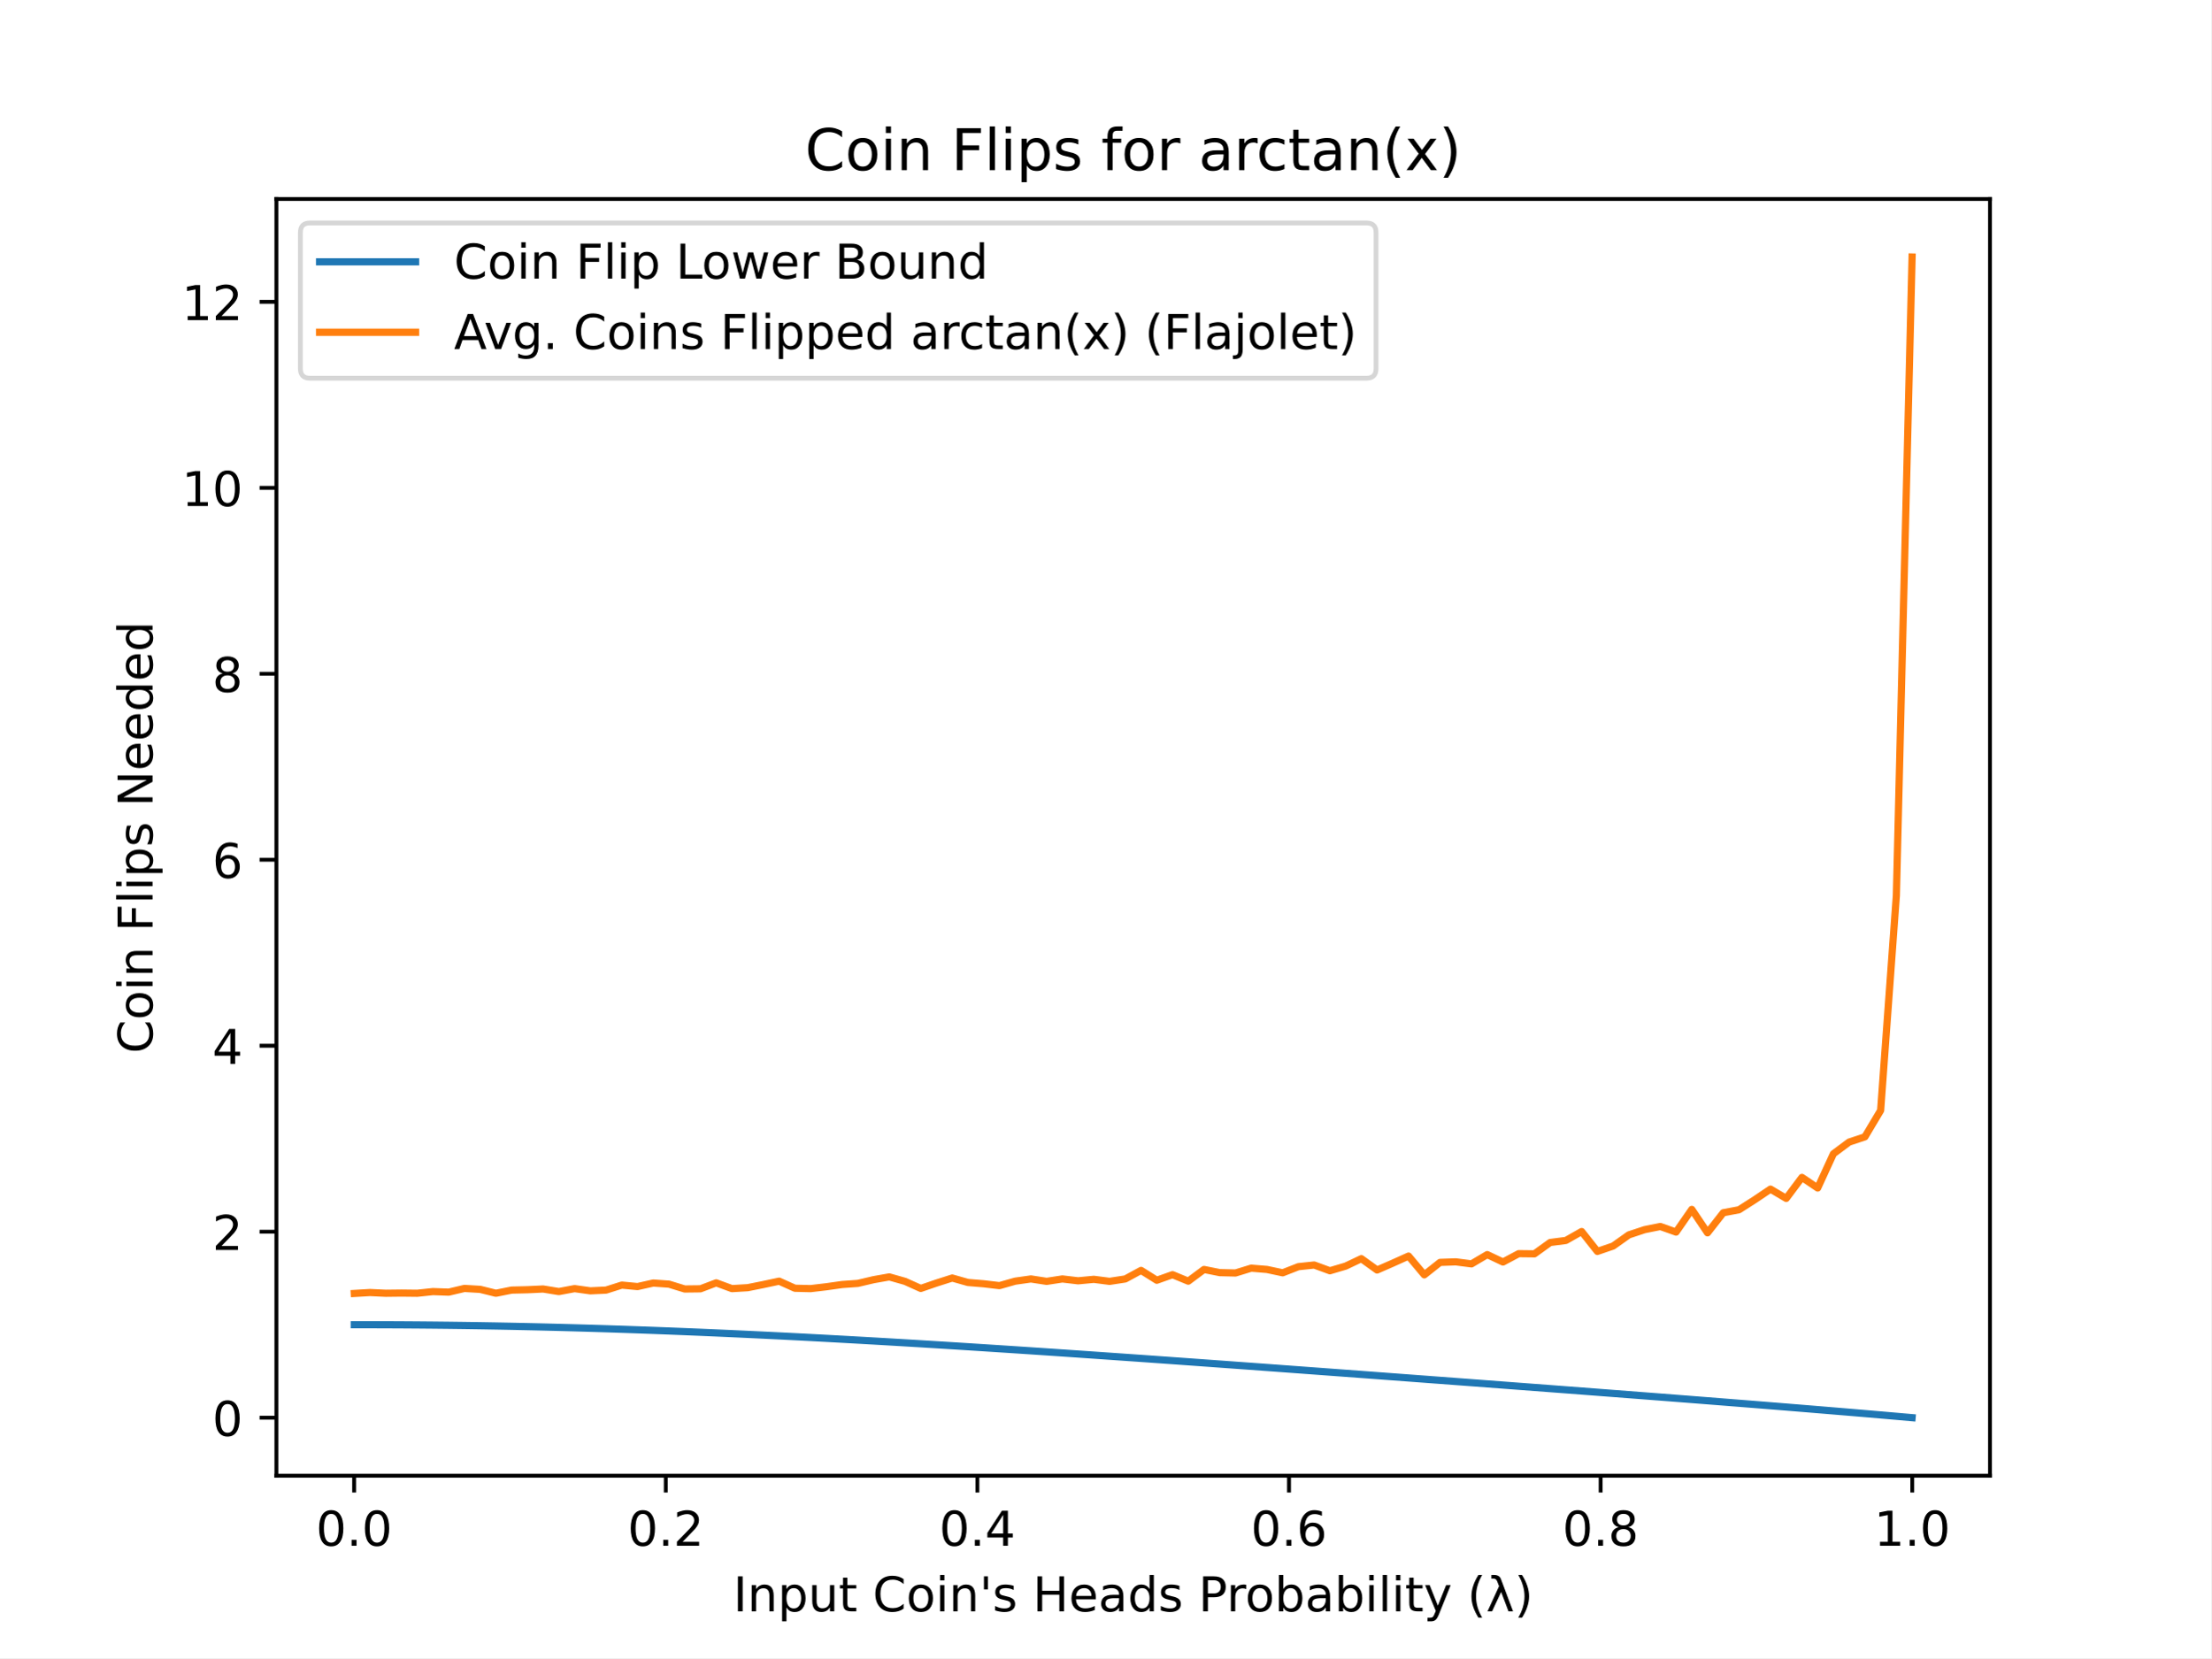
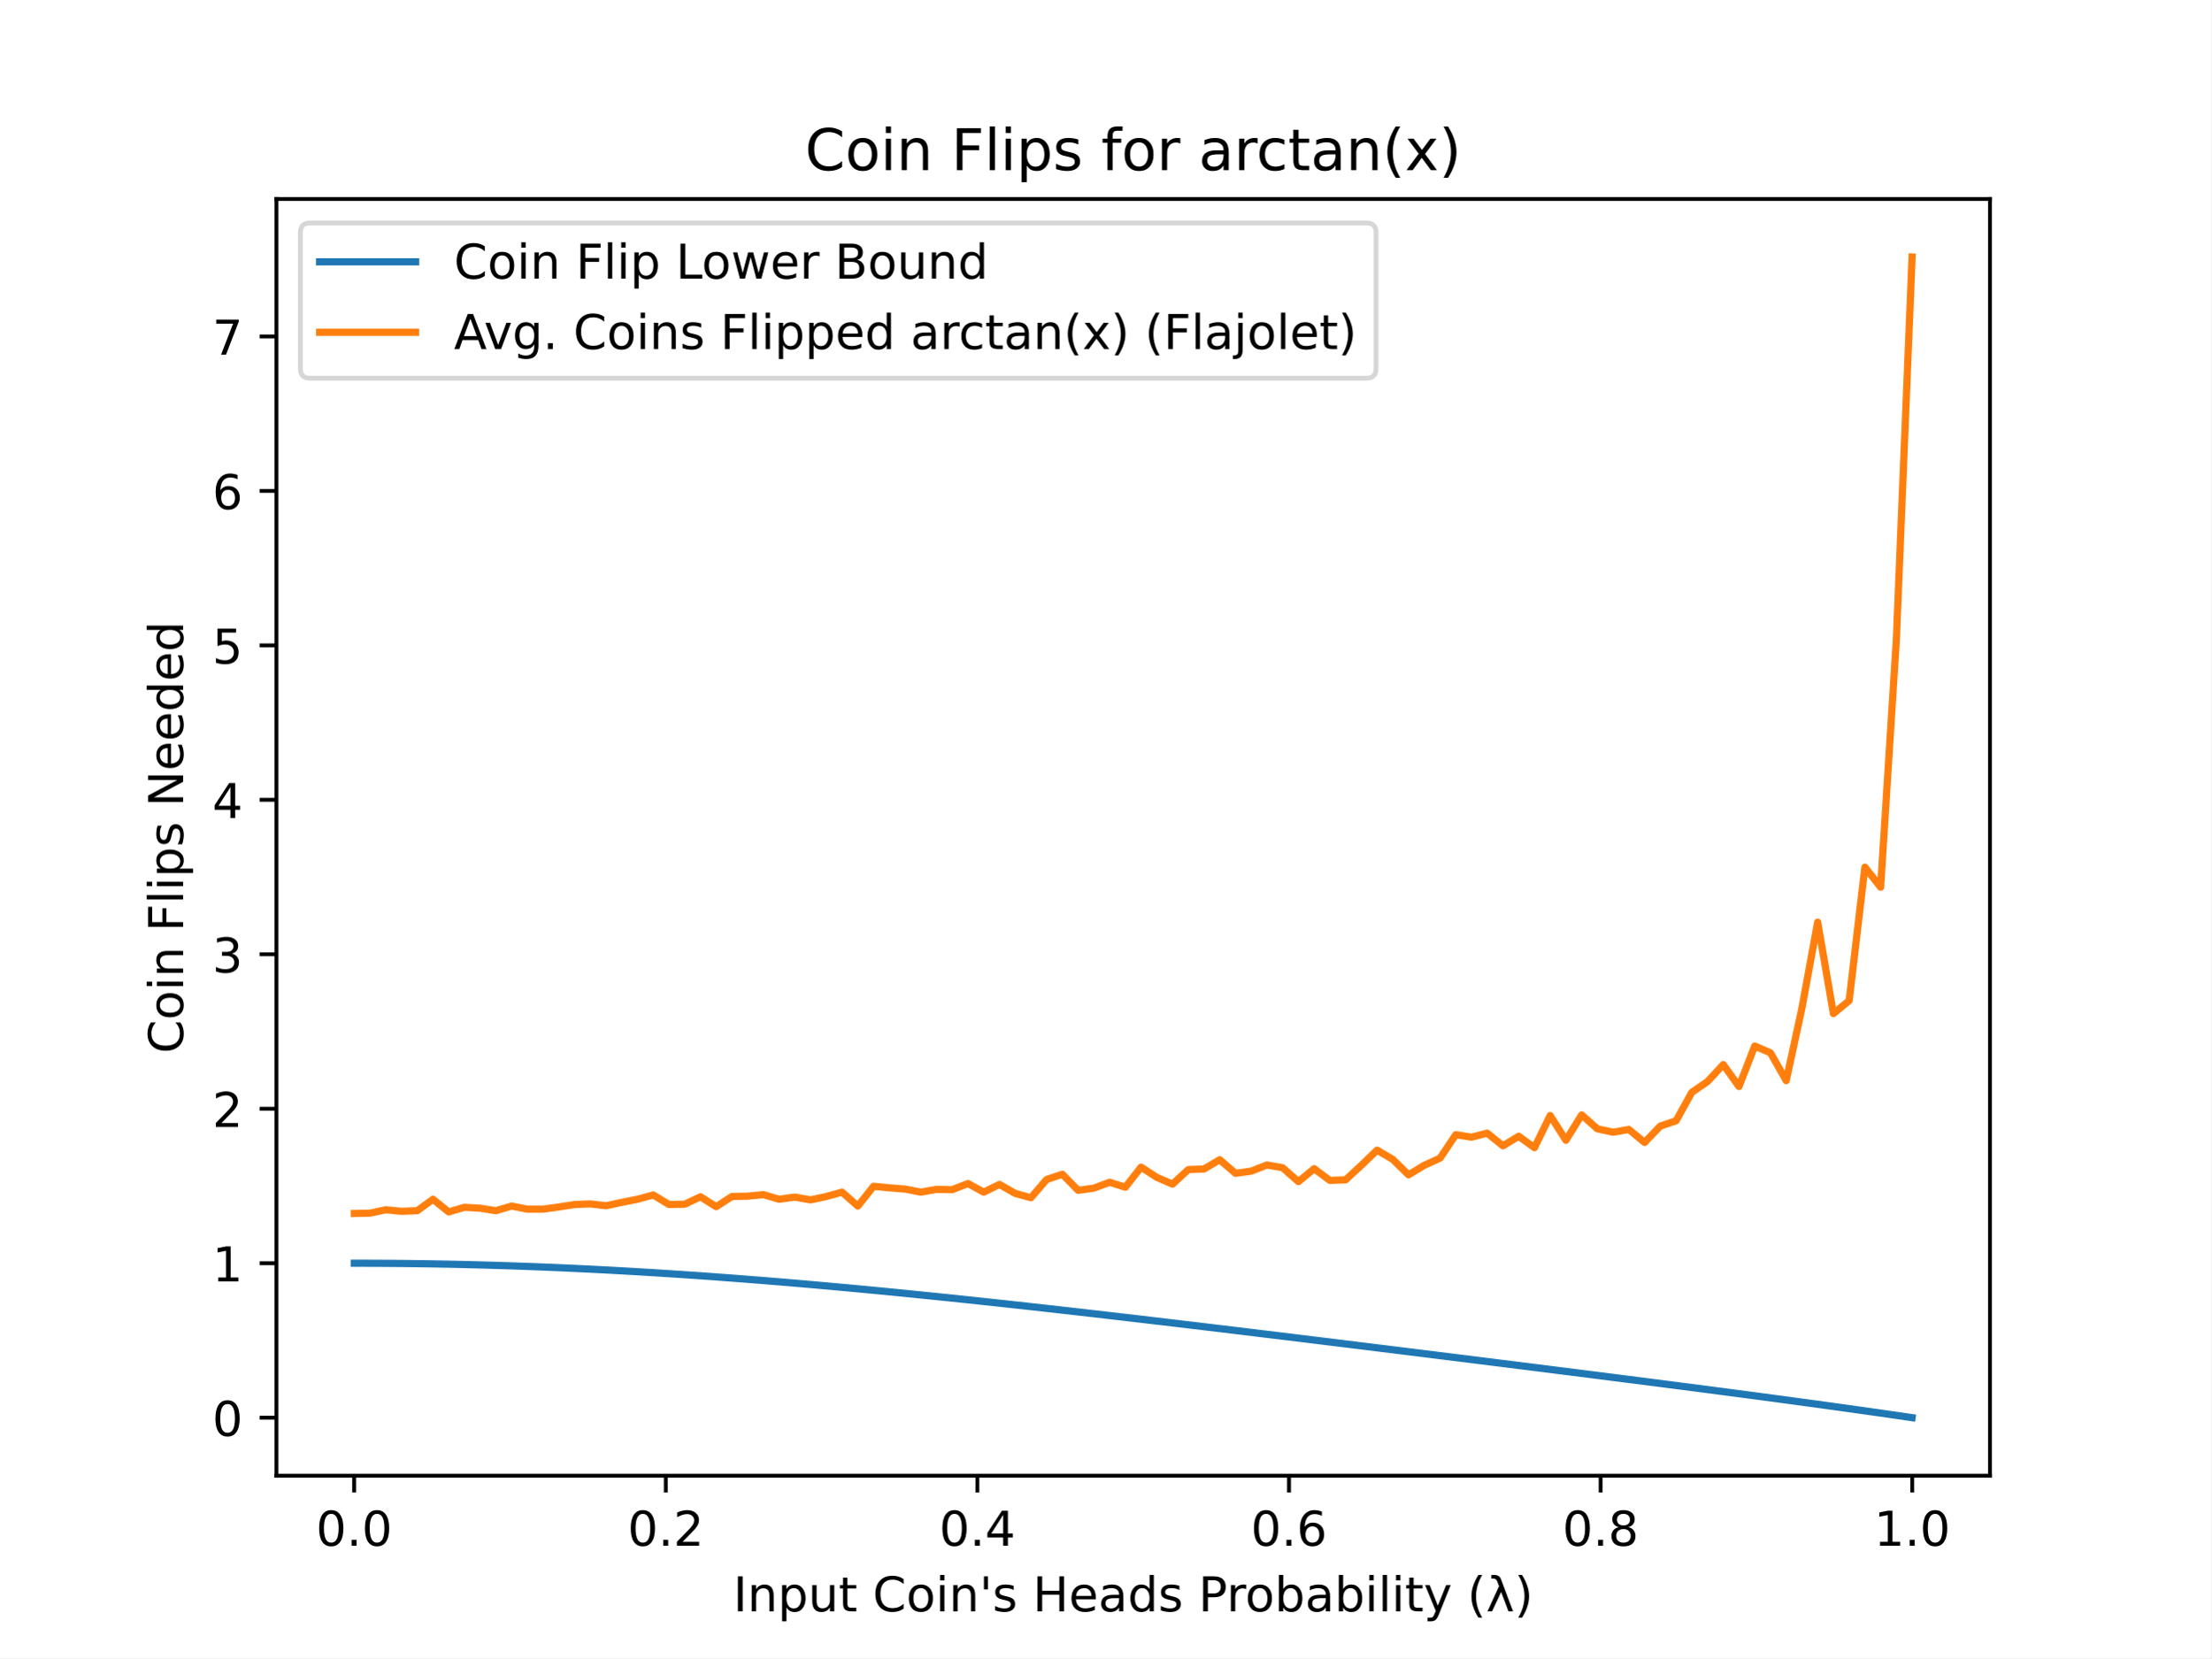
<svg xmlns="http://www.w3.org/2000/svg" xmlns:xlink="http://www.w3.org/1999/xlink" height="345.6pt" version="1.1" viewBox="0 0 460.8 345.6" width="460.8pt">
  <defs>
    <style type="text/css">
*{stroke-linecap:butt;stroke-linejoin:round;}
  </style>
  </defs>
  <g id="figure_1">
    <g id="patch_1">
      <path d="M 0 345.6  L 460.8 345.6  L 460.8 0  L 0 0  z " style="fill:#ffffff;" />
    </g>
    <g id="axes_1">
      <g id="patch_2">
        <path d="M 57.6 307.584  L 414.72 307.584  L 414.72 41.472  L 57.6 41.472  z " style="fill:#ffffff;" />
      </g>
      <g id="matplotlib.axis_1">
        <g id="xtick_1">
          <g id="line2d_1">
            <defs>
-               <path d="M 0 0  L 0 3.5  " id="m9fc30cff27" style="stroke:#000000;stroke-width:0.8;" />
+               <path d="M 0 0  L 0 3.5  " id="mc5654436d5" style="stroke:#000000;stroke-width:0.8;" />
            </defs>
            <g>
-               <use style="stroke:#000000;stroke-width:0.8;" x="73.8" xlink:href="#m9fc30cff27" y="307.584" />
+               <use style="stroke:#000000;stroke-width:0.8;" x="73.8" xlink:href="#mc5654436d5" y="307.584" />
            </g>
          </g>
          <g id="text_1">
            <text style="font-family:DejaVu Sans;font-size:10px;font-style:normal;font-weight:normal;text-anchor:middle;" transform="rotate(-0, 73.80026, 322.1824)" x="73.8" y="322.182">0.0</text>
          </g>
        </g>
        <g id="xtick_2">
          <g id="line2d_2">
            <g>
-               <use style="stroke:#000000;stroke-width:0.8;" x="138.744" xlink:href="#m9fc30cff27" y="307.584" />
+               <use style="stroke:#000000;stroke-width:0.8;" x="138.744" xlink:href="#mc5654436d5" y="307.584" />
            </g>
          </g>
          <g id="text_2">
            <text style="font-family:DejaVu Sans;font-size:10px;font-style:normal;font-weight:normal;text-anchor:middle;" transform="rotate(-0, 138.7442, 322.1824)" x="138.744" y="322.182">0.2</text>
          </g>
        </g>
        <g id="xtick_3">
          <g id="line2d_3">
            <g>
-               <use style="stroke:#000000;stroke-width:0.8;" x="203.688" xlink:href="#m9fc30cff27" y="307.584" />
+               <use style="stroke:#000000;stroke-width:0.8;" x="203.688" xlink:href="#mc5654436d5" y="307.584" />
            </g>
          </g>
          <g id="text_3">
            <text style="font-family:DejaVu Sans;font-size:10px;font-style:normal;font-weight:normal;text-anchor:middle;" transform="rotate(-0, 203.6881, 322.1824)" x="203.688" y="322.182">0.4</text>
          </g>
        </g>
        <g id="xtick_4">
          <g id="line2d_4">
            <g>
-               <use style="stroke:#000000;stroke-width:0.8;" x="268.632" xlink:href="#m9fc30cff27" y="307.584" />
+               <use style="stroke:#000000;stroke-width:0.8;" x="268.632" xlink:href="#mc5654436d5" y="307.584" />
            </g>
          </g>
          <g id="text_4">
            <text style="font-family:DejaVu Sans;font-size:10px;font-style:normal;font-weight:normal;text-anchor:middle;" transform="rotate(-0, 268.6319, 322.1824)" x="268.632" y="322.182">0.6</text>
          </g>
        </g>
        <g id="xtick_5">
          <g id="line2d_5">
            <g>
-               <use style="stroke:#000000;stroke-width:0.8;" x="333.576" xlink:href="#m9fc30cff27" y="307.584" />
+               <use style="stroke:#000000;stroke-width:0.8;" x="333.576" xlink:href="#mc5654436d5" y="307.584" />
            </g>
          </g>
          <g id="text_5">
            <text style="font-family:DejaVu Sans;font-size:10px;font-style:normal;font-weight:normal;text-anchor:middle;" transform="rotate(-0, 333.5758, 322.1824)" x="333.576" y="322.182">0.8</text>
          </g>
        </g>
        <g id="xtick_6">
          <g id="line2d_6">
            <g>
-               <use style="stroke:#000000;stroke-width:0.8;" x="398.52" xlink:href="#m9fc30cff27" y="307.584" />
+               <use style="stroke:#000000;stroke-width:0.8;" x="398.52" xlink:href="#mc5654436d5" y="307.584" />
            </g>
          </g>
          <g id="text_6">
            <text style="font-family:DejaVu Sans;font-size:10px;font-style:normal;font-weight:normal;text-anchor:middle;" transform="rotate(-0, 398.5197, 322.1824)" x="398.52" y="322.182">1.0</text>
          </g>
        </g>
        <g id="text_7">
          <text style="font-family:DejaVu Sans;font-size:10px;font-style:normal;font-weight:normal;text-anchor:middle;" transform="rotate(-0, 236.16, 335.8606)" x="236.16" y="335.861">Input Coin's Heads Probability (λ)</text>
        </g>
      </g>
      <g id="matplotlib.axis_2">
        <g id="ytick_1">
          <g id="line2d_7">
            <defs>
-               <path d="M 0 0  L -3.5 0  " id="m5599dcd754" style="stroke:#000000;stroke-width:0.8;" />
+               <path d="M 0 0  L -3.5 0  " id="m6249e7765f" style="stroke:#000000;stroke-width:0.8;" />
            </defs>
            <g>
-               <use style="stroke:#000000;stroke-width:0.8;" x="57.6" xlink:href="#m5599dcd754" y="295.491" />
+               <use style="stroke:#000000;stroke-width:0.8;" x="57.6" xlink:href="#m6249e7765f" y="295.493" />
            </g>
          </g>
          <g id="text_8">
-             <text style="font-family:DejaVu Sans;font-size:10px;font-style:normal;font-weight:normal;text-anchor:end;" transform="rotate(-0, 50.6, 299.2901)" x="50.6" y="299.29">0</text>
+             <text style="font-family:DejaVu Sans;font-size:10px;font-style:normal;font-weight:normal;text-anchor:end;" transform="rotate(-0, 50.6, 299.292)" x="50.6" y="299.292">0</text>
          </g>
        </g>
        <g id="ytick_2">
          <g id="line2d_8">
            <g>
-               <use style="stroke:#000000;stroke-width:0.8;" x="57.6" xlink:href="#m5599dcd754" y="256.727" />
+               <use style="stroke:#000000;stroke-width:0.8;" x="57.6" xlink:href="#m6249e7765f" y="263.296" />
            </g>
          </g>
          <g id="text_9">
-             <text style="font-family:DejaVu Sans;font-size:10px;font-style:normal;font-weight:normal;text-anchor:end;" transform="rotate(-0, 50.6, 260.5266)" x="50.6" y="260.527">2</text>
+             <text style="font-family:DejaVu Sans;font-size:10px;font-style:normal;font-weight:normal;text-anchor:end;" transform="rotate(-0, 50.6, 267.0955)" x="50.6" y="267.095">1</text>
          </g>
        </g>
        <g id="ytick_3">
          <g id="line2d_9">
            <g>
-               <use style="stroke:#000000;stroke-width:0.8;" x="57.6" xlink:href="#m5599dcd754" y="217.964" />
+               <use style="stroke:#000000;stroke-width:0.8;" x="57.6" xlink:href="#m6249e7765f" y="231.1" />
            </g>
          </g>
          <g id="text_10">
-             <text style="font-family:DejaVu Sans;font-size:10px;font-style:normal;font-weight:normal;text-anchor:end;" transform="rotate(-0, 50.6, 221.7631)" x="50.6" y="221.763">4</text>
+             <text style="font-family:DejaVu Sans;font-size:10px;font-style:normal;font-weight:normal;text-anchor:end;" transform="rotate(-0, 50.6, 234.8989)" x="50.6" y="234.899">2</text>
          </g>
        </g>
        <g id="ytick_4">
          <g id="line2d_10">
            <g>
-               <use style="stroke:#000000;stroke-width:0.8;" x="57.6" xlink:href="#m5599dcd754" y="179.2" />
+               <use style="stroke:#000000;stroke-width:0.8;" x="57.6" xlink:href="#m6249e7765f" y="198.903" />
            </g>
          </g>
          <g id="text_11">
-             <text style="font-family:DejaVu Sans;font-size:10px;font-style:normal;font-weight:normal;text-anchor:end;" transform="rotate(-0, 50.6, 182.9997)" x="50.6" y="183">6</text>
+             <text style="font-family:DejaVu Sans;font-size:10px;font-style:normal;font-weight:normal;text-anchor:end;" transform="rotate(-0, 50.6, 202.7024)" x="50.6" y="202.702">3</text>
          </g>
        </g>
        <g id="ytick_5">
          <g id="line2d_11">
            <g>
-               <use style="stroke:#000000;stroke-width:0.8;" x="57.6" xlink:href="#m5599dcd754" y="140.437" />
+               <use style="stroke:#000000;stroke-width:0.8;" x="57.6" xlink:href="#m6249e7765f" y="166.707" />
            </g>
          </g>
          <g id="text_12">
-             <text style="font-family:DejaVu Sans;font-size:10px;font-style:normal;font-weight:normal;text-anchor:end;" transform="rotate(-0, 50.6, 144.2362)" x="50.6" y="144.236">8</text>
+             <text style="font-family:DejaVu Sans;font-size:10px;font-style:normal;font-weight:normal;text-anchor:end;" transform="rotate(-0, 50.6, 170.5058)" x="50.6" y="170.506">4</text>
          </g>
        </g>
        <g id="ytick_6">
          <g id="line2d_12">
            <g>
-               <use style="stroke:#000000;stroke-width:0.8;" x="57.6" xlink:href="#m5599dcd754" y="101.673" />
+               <use style="stroke:#000000;stroke-width:0.8;" x="57.6" xlink:href="#m6249e7765f" y="134.51" />
            </g>
          </g>
          <g id="text_13">
-             <text style="font-family:DejaVu Sans;font-size:10px;font-style:normal;font-weight:normal;text-anchor:end;" transform="rotate(-0, 50.6, 105.4727)" x="50.6" y="105.473">10</text>
+             <text style="font-family:DejaVu Sans;font-size:10px;font-style:normal;font-weight:normal;text-anchor:end;" transform="rotate(-0, 50.6, 138.3093)" x="50.6" y="138.309">5</text>
          </g>
        </g>
        <g id="ytick_7">
          <g id="line2d_13">
            <g>
-               <use style="stroke:#000000;stroke-width:0.8;" x="57.6" xlink:href="#m5599dcd754" y="62.91" />
+               <use style="stroke:#000000;stroke-width:0.8;" x="57.6" xlink:href="#m6249e7765f" y="102.314" />
            </g>
          </g>
          <g id="text_14">
-             <text style="font-family:DejaVu Sans;font-size:10px;font-style:normal;font-weight:normal;text-anchor:end;" transform="rotate(-0, 50.6, 66.70922)" x="50.6" y="66.709">12</text>
-           </g>
-         </g>
-         <g id="text_15">
-           <text style="font-family:DejaVu Sans;font-size:10px;font-style:normal;font-weight:normal;text-anchor:middle;" transform="rotate(-90, 31.79531, 174.528)" x="31.795" y="174.528">Coin Flips Needed</text>
-         </g>
-       </g>
-       <g id="line2d_14">
-         <path clip-path="url(#p9099d1c748)" d="M 73.833 276.109  L 77.112 276.113  L 80.391 276.122  L 83.671 276.139  L 86.95 276.162  L 90.229 276.192  L 93.509 276.229  L 96.788 276.272  L 100.067 276.322  L 103.347 276.379  L 106.626 276.442  L 109.905 276.512  L 113.185 276.588  L 116.464 276.67  L 119.743 276.759  L 123.023 276.854  L 126.302 276.955  L 129.581 277.063  L 132.861 277.176  L 136.14 277.295  L 139.42 277.42  L 142.699 277.551  L 145.978 277.686  L 149.258 277.828  L 152.537 277.974  L 155.816 278.126  L 159.096 278.283  L 162.375 278.444  L 165.654 278.61  L 168.934 278.781  L 172.213 278.956  L 175.492 279.135  L 178.772 279.318  L 182.051 279.505  L 185.33 279.696  L 188.61 279.89  L 191.889 280.088  L 195.168 280.289  L 198.448 280.493  L 201.727 280.7  L 205.006 280.91  L 208.286 281.123  L 211.565 281.338  L 214.844 281.556  L 218.124 281.776  L 221.403 281.998  L 224.682 282.222  L 227.962 282.448  L 231.241 282.676  L 234.52 282.905  L 237.8 283.136  L 241.079 283.369  L 244.358 283.602  L 247.638 283.837  L 250.917 284.073  L 254.196 284.311  L 257.476 284.549  L 260.755 284.788  L 264.034 285.027  L 267.314 285.268  L 270.593 285.509  L 273.872 285.751  L 277.152 285.994  L 280.431 286.237  L 283.71 286.48  L 286.99 286.724  L 290.269 286.969  L 293.548 287.214  L 296.828 287.459  L 300.107 287.705  L 303.386 287.951  L 306.666 288.197  L 309.945 288.444  L 313.224 288.691  L 316.504 288.939  L 319.783 289.187  L 323.062 289.436  L 326.342 289.685  L 329.621 289.935  L 332.9 290.186  L 336.18 290.437  L 339.459 290.689  L 342.739 290.942  L 346.018 291.195  L 349.297 291.45  L 352.577 291.706  L 355.856 291.963  L 359.135 292.222  L 362.415 292.482  L 365.694 292.743  L 368.973 293.007  L 372.253 293.272  L 375.532 293.539  L 378.811 293.809  L 382.091 294.081  L 385.37 294.356  L 388.649 294.634  L 391.929 294.915  L 395.208 295.2  L 398.487 295.488  " style="fill:none;stroke:#1f77b4;stroke-linecap:square;stroke-width:1.5;" />
+             <text style="font-family:DejaVu Sans;font-size:10px;font-style:normal;font-weight:normal;text-anchor:end;" transform="rotate(-0, 50.6, 106.1128)" x="50.6" y="106.113">6</text>
+           </g>
+         </g>
+         <g id="ytick_8">
+           <g id="line2d_14">
+             <g>
+               <use style="stroke:#000000;stroke-width:0.8;" x="57.6" xlink:href="#m6249e7765f" y="70.117" />
+             </g>
+           </g>
+           <g id="text_15">
+             <text style="font-family:DejaVu Sans;font-size:10px;font-style:normal;font-weight:normal;text-anchor:end;" transform="rotate(-0, 50.6, 73.91624)" x="50.6" y="73.916">7</text>
+           </g>
+         </g>
+         <g id="text_16">
+           <text style="font-family:DejaVu Sans;font-size:10px;font-style:normal;font-weight:normal;text-anchor:middle;" transform="rotate(-90, 38.15781, 174.528)" x="38.158" y="174.528">Coin Flips Needed</text>
+         </g>
      </g>
      <g id="line2d_15">
-         <path clip-path="url(#p9099d1c748)" d="M 73.833 269.597  L 77.112 269.403  L 80.391 269.558  L 83.671 269.519  L 86.95 269.558  L 90.229 269.209  L 93.509 269.326  L 96.788 268.55  L 100.067 268.744  L 103.347 269.558  L 106.626 268.899  L 109.905 268.822  L 113.185 268.667  L 116.464 269.209  L 119.743 268.589  L 123.023 269.054  L 126.302 268.899  L 129.581 267.853  L 132.861 268.163  L 136.14 267.426  L 139.42 267.659  L 142.699 268.667  L 145.978 268.628  L 149.258 267.387  L 152.537 268.589  L 155.816 268.395  L 159.096 267.736  L 162.375 267.038  L 165.654 268.511  L 168.934 268.589  L 172.213 268.201  L 175.492 267.736  L 178.772 267.504  L 182.051 266.728  L 185.33 266.147  L 188.61 267.077  L 191.889 268.55  L 195.168 267.426  L 198.448 266.38  L 201.727 267.31  L 205.006 267.581  L 208.286 267.969  L 211.565 267.038  L 214.844 266.573  L 218.124 267.077  L 221.403 266.573  L 224.682 266.961  L 227.962 266.651  L 231.241 267.077  L 234.52 266.573  L 237.8 264.79  L 241.079 266.845  L 244.358 265.682  L 247.638 267.038  L 250.917 264.596  L 254.196 265.255  L 257.476 265.333  L 260.755 264.325  L 264.034 264.596  L 267.314 265.294  L 270.593 264.015  L 273.872 263.666  L 277.152 264.868  L 280.431 263.899  L 283.71 262.348  L 286.99 264.713  L 290.269 263.278  L 293.548 261.805  L 296.828 265.721  L 300.107 263.123  L 303.386 263.007  L 306.666 263.433  L 309.945 261.495  L 313.224 263.046  L 316.504 261.301  L 319.783 261.34  L 323.062 258.976  L 326.342 258.549  L 329.621 256.689  L 332.9 260.836  L 336.18 259.712  L 339.459 257.386  L 342.739 256.301  L 346.018 255.642  L 349.297 256.805  L 352.577 252.076  L 355.856 256.96  L 359.135 252.774  L 362.415 252.153  L 365.694 250.06  L 368.973 247.851  L 372.253 249.789  L 375.532 245.408  L 378.811 247.618  L 382.091 240.485  L 385.37 238.043  L 388.649 236.958  L 391.929 231.454  L 395.208 186.682  L 398.487 53.568  " style="fill:none;stroke:#ff7f0e;stroke-linecap:square;stroke-width:1.5;" />
+         <path clip-path="url(#p22a6bcb319)" d="M 73.833 263.296  L 77.112 263.302  L 80.391 263.318  L 83.671 263.346  L 86.95 263.385  L 90.229 263.435  L 93.509 263.495  L 96.788 263.567  L 100.067 263.65  L 103.347 263.744  L 106.626 263.849  L 109.905 263.965  L 113.185 264.091  L 116.464 264.228  L 119.743 264.376  L 123.023 264.534  L 126.302 264.702  L 129.581 264.88  L 132.861 265.069  L 136.14 265.266  L 139.42 265.474  L 142.699 265.691  L 145.978 265.916  L 149.258 266.151  L 152.537 266.395  L 155.816 266.647  L 159.096 266.907  L 162.375 267.175  L 165.654 267.451  L 168.934 267.734  L 172.213 268.025  L 175.492 268.322  L 178.772 268.626  L 182.051 268.937  L 185.33 269.254  L 188.61 269.577  L 191.889 269.906  L 195.168 270.24  L 198.448 270.579  L 201.727 270.923  L 205.006 271.272  L 208.286 271.625  L 211.565 271.983  L 214.844 272.345  L 218.124 272.71  L 221.403 273.079  L 224.682 273.451  L 227.962 273.827  L 231.241 274.205  L 234.52 274.586  L 237.8 274.97  L 241.079 275.356  L 244.358 275.744  L 247.638 276.134  L 250.917 276.526  L 254.196 276.92  L 257.476 277.316  L 260.755 277.713  L 264.034 278.111  L 267.314 278.511  L 270.593 278.912  L 273.872 279.314  L 277.152 279.716  L 280.431 280.12  L 283.71 280.525  L 286.99 280.93  L 290.269 281.336  L 293.548 281.743  L 296.828 282.15  L 300.107 282.558  L 303.386 282.967  L 306.666 283.377  L 309.945 283.787  L 313.224 284.198  L 316.504 284.609  L 319.783 285.021  L 323.062 285.435  L 326.342 285.849  L 329.621 286.264  L 332.9 286.68  L 336.18 287.097  L 339.459 287.516  L 342.739 287.936  L 346.018 288.357  L 349.297 288.78  L 352.577 289.205  L 355.856 289.632  L 359.135 290.062  L 362.415 290.494  L 365.694 290.928  L 368.973 291.366  L 372.253 291.807  L 375.532 292.251  L 378.811 292.699  L 382.091 293.151  L 385.37 293.608  L 388.649 294.069  L 391.929 294.536  L 395.208 295.009  L 398.487 295.488  " style="fill:none;stroke:#1f77b4;stroke-linecap:square;stroke-width:1.5;" />
+       </g>
+       <g id="line2d_16">
+         <path clip-path="url(#p22a6bcb319)" d="M 73.833 252.929  L 77.112 252.865  L 80.391 252.156  L 83.671 252.478  L 86.95 252.349  L 90.229 249.967  L 93.509 252.607  L 96.788 251.641  L 100.067 251.834  L 103.347 252.349  L 106.626 251.384  L 109.905 252.027  L 113.185 252.027  L 116.464 251.577  L 119.743 251.062  L 123.023 250.933  L 126.302 251.319  L 129.581 250.611  L 132.861 249.967  L 136.14 249.065  L 139.42 251.062  L 142.699 250.997  L 145.978 249.452  L 149.258 251.512  L 152.537 249.387  L 155.816 249.323  L 159.096 249.001  L 162.375 249.967  L 165.654 249.516  L 168.934 250.096  L 172.213 249.387  L 175.492 248.486  L 178.772 251.384  L 182.051 247.262  L 185.33 247.584  L 188.61 247.842  L 191.889 248.486  L 195.168 247.906  L 198.448 247.971  L 201.727 246.683  L 205.006 248.486  L 208.286 246.876  L 211.565 248.743  L 214.844 249.645  L 218.124 245.846  L 221.403 244.751  L 224.682 248.099  L 227.962 247.649  L 231.241 246.425  L 234.52 247.456  L 237.8 243.27  L 241.079 245.395  L 244.358 246.812  L 247.638 243.785  L 250.917 243.656  L 254.196 241.725  L 257.476 244.558  L 260.755 244.107  L 264.034 242.819  L 267.314 243.399  L 270.593 246.296  L 273.872 243.592  L 277.152 246.039  L 280.431 245.91  L 283.71 242.884  L 286.99 239.728  L 290.269 241.66  L 293.548 244.88  L 296.828 242.884  L 300.107 241.403  L 303.386 236.509  L 306.666 237.024  L 309.945 236.187  L 313.224 238.827  L 316.504 236.831  L 319.783 239.213  L 323.062 232.516  L 326.342 237.668  L 329.621 232.388  L 332.9 235.285  L 336.18 235.994  L 339.459 235.414  L 342.739 238.119  L 346.018 234.706  L 349.297 233.611  L 352.577 227.687  L 355.856 225.433  L 359.135 221.891  L 362.415 226.463  L 365.694 218.028  L 368.973 219.445  L 372.253 225.24  L 375.532 210.108  L 378.811 192.206  L 382.091 211.267  L 385.37 208.562  L 388.649 180.744  L 391.929 184.93  L 395.208 133.287  L 398.487 53.568  " style="fill:none;stroke:#ff7f0e;stroke-linecap:square;stroke-width:1.5;" />
      </g>
      <g id="patch_3">
        <path d="M 57.6 307.584  L 57.6 41.472  " style="fill:none;stroke:#000000;stroke-linecap:square;stroke-linejoin:miter;stroke-width:0.8;" />
      </g>
      <g id="patch_4">
        <path d="M 414.72 307.584  L 414.72 41.472  " style="fill:none;stroke:#000000;stroke-linecap:square;stroke-linejoin:miter;stroke-width:0.8;" />
      </g>
      <g id="patch_5">
        <path d="M 57.6 307.584  L 414.72 307.584  " style="fill:none;stroke:#000000;stroke-linecap:square;stroke-linejoin:miter;stroke-width:0.8;" />
      </g>
      <g id="patch_6">
        <path d="M 57.6 41.472  L 414.72 41.472  " style="fill:none;stroke:#000000;stroke-linecap:square;stroke-linejoin:miter;stroke-width:0.8;" />
      </g>
-       <g id="text_16">
+       <g id="text_17">
        <text style="font-family:DejaVu Sans;font-size:12px;font-style:normal;font-weight:normal;text-anchor:middle;" transform="rotate(-0, 236.16, 35.472)" x="236.16" y="35.472">Coin Flips for arctan(x)</text>
      </g>
      <g id="legend_1">
        <g id="patch_7">
          <path d="M 64.6 78.828  L 284.773 78.828  Q 286.773 78.828 286.773 76.828  L 286.773 48.472  Q 286.773 46.472 284.773 46.472  L 64.6 46.472  Q 62.6 46.472 62.6 48.472  L 62.6 76.828  Q 62.6 78.828 64.6 78.828  z " style="fill:#ffffff;opacity:0.8;stroke:#cccccc;stroke-linejoin:miter;" />
        </g>
-         <g id="line2d_16">
+         <g id="line2d_17">
          <path d="M 66.6 54.57  L 86.6 54.57  " style="fill:none;stroke:#1f77b4;stroke-linecap:square;stroke-width:1.5;" />
        </g>
-         <g id="line2d_17" />
-         <g id="text_17">
+         <g id="line2d_18" />
+         <g id="text_18">
          <text style="font-family:DejaVu Sans;font-size:10px;font-style:normal;font-weight:normal;text-anchor:start;" transform="rotate(-0, 94.6, 58.07044)" x="94.6" y="58.07">Coin Flip Lower Bound</text>
        </g>
-         <g id="line2d_18">
+         <g id="line2d_19">
          <path d="M 66.6 69.249  L 86.6 69.249  " style="fill:none;stroke:#ff7f0e;stroke-linecap:square;stroke-width:1.5;" />
        </g>
-         <g id="line2d_19" />
-         <g id="text_18">
+         <g id="line2d_20" />
+         <g id="text_19">
          <text style="font-family:DejaVu Sans;font-size:10px;font-style:normal;font-weight:normal;text-anchor:start;" transform="rotate(-0, 94.6, 72.74856)" x="94.6" y="72.749">Avg. Coins Flipped arctan(x) (Flajolet)</text>
        </g>
      </g>
    </g>
  </g>
  <defs>
-     <clipPath id="p9099d1c748">
+     <clipPath id="p22a6bcb319">
      <rect height="266.112" width="357.12" x="57.6" y="41.472" />
    </clipPath>
  </defs>
</svg>
